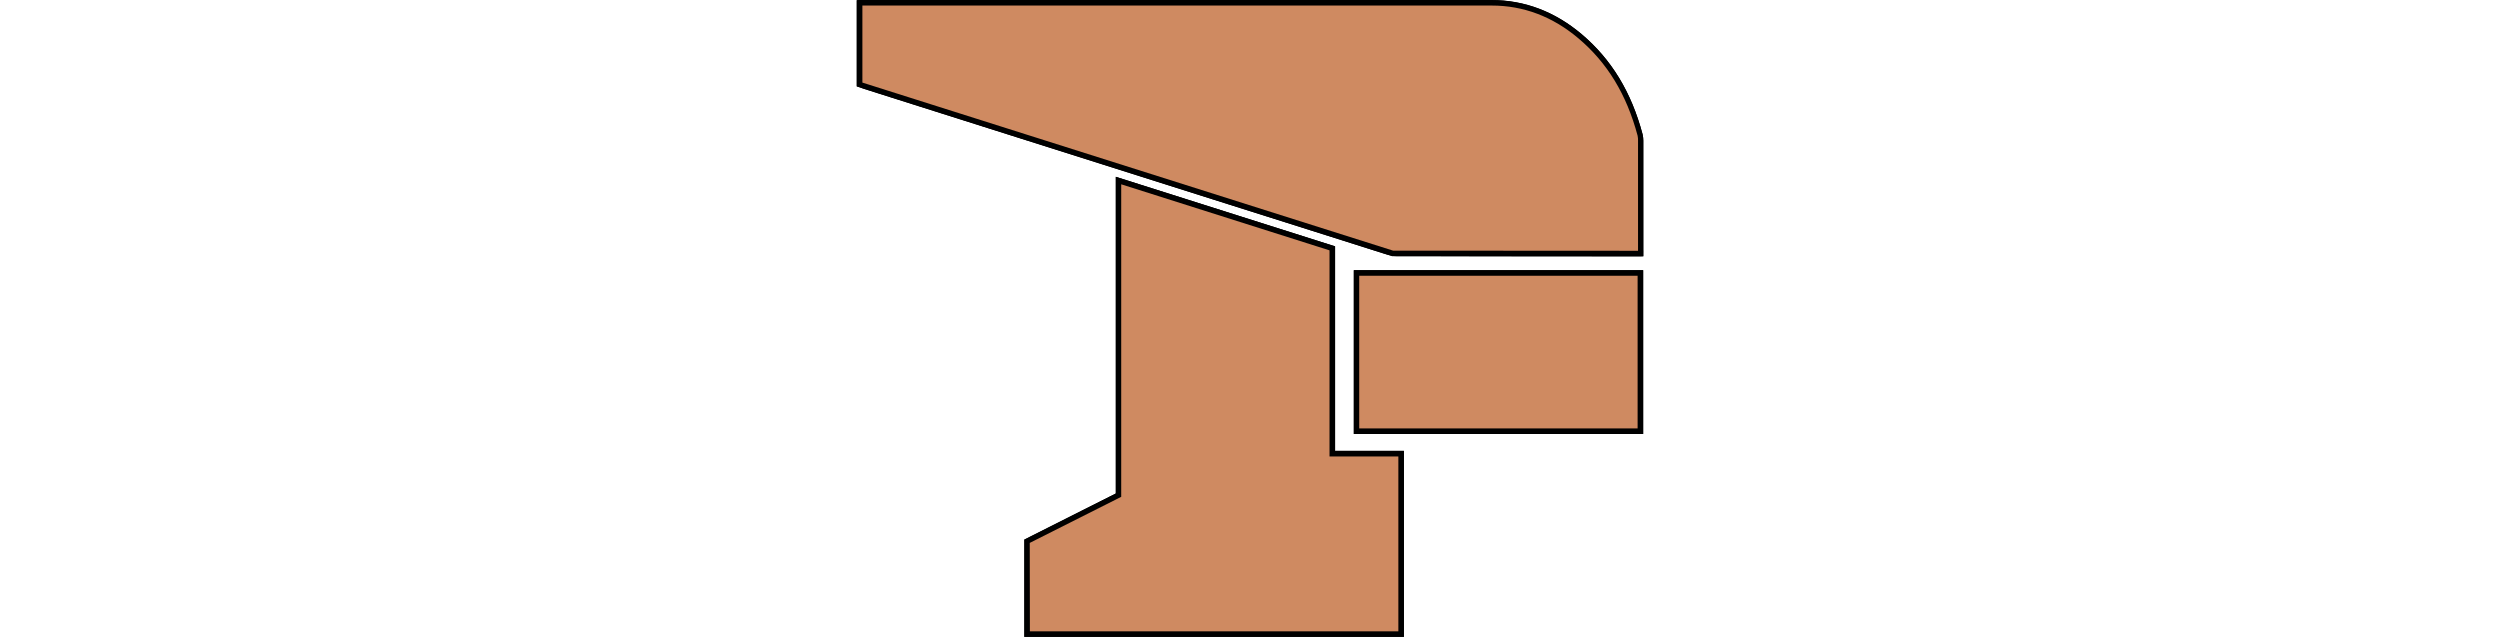
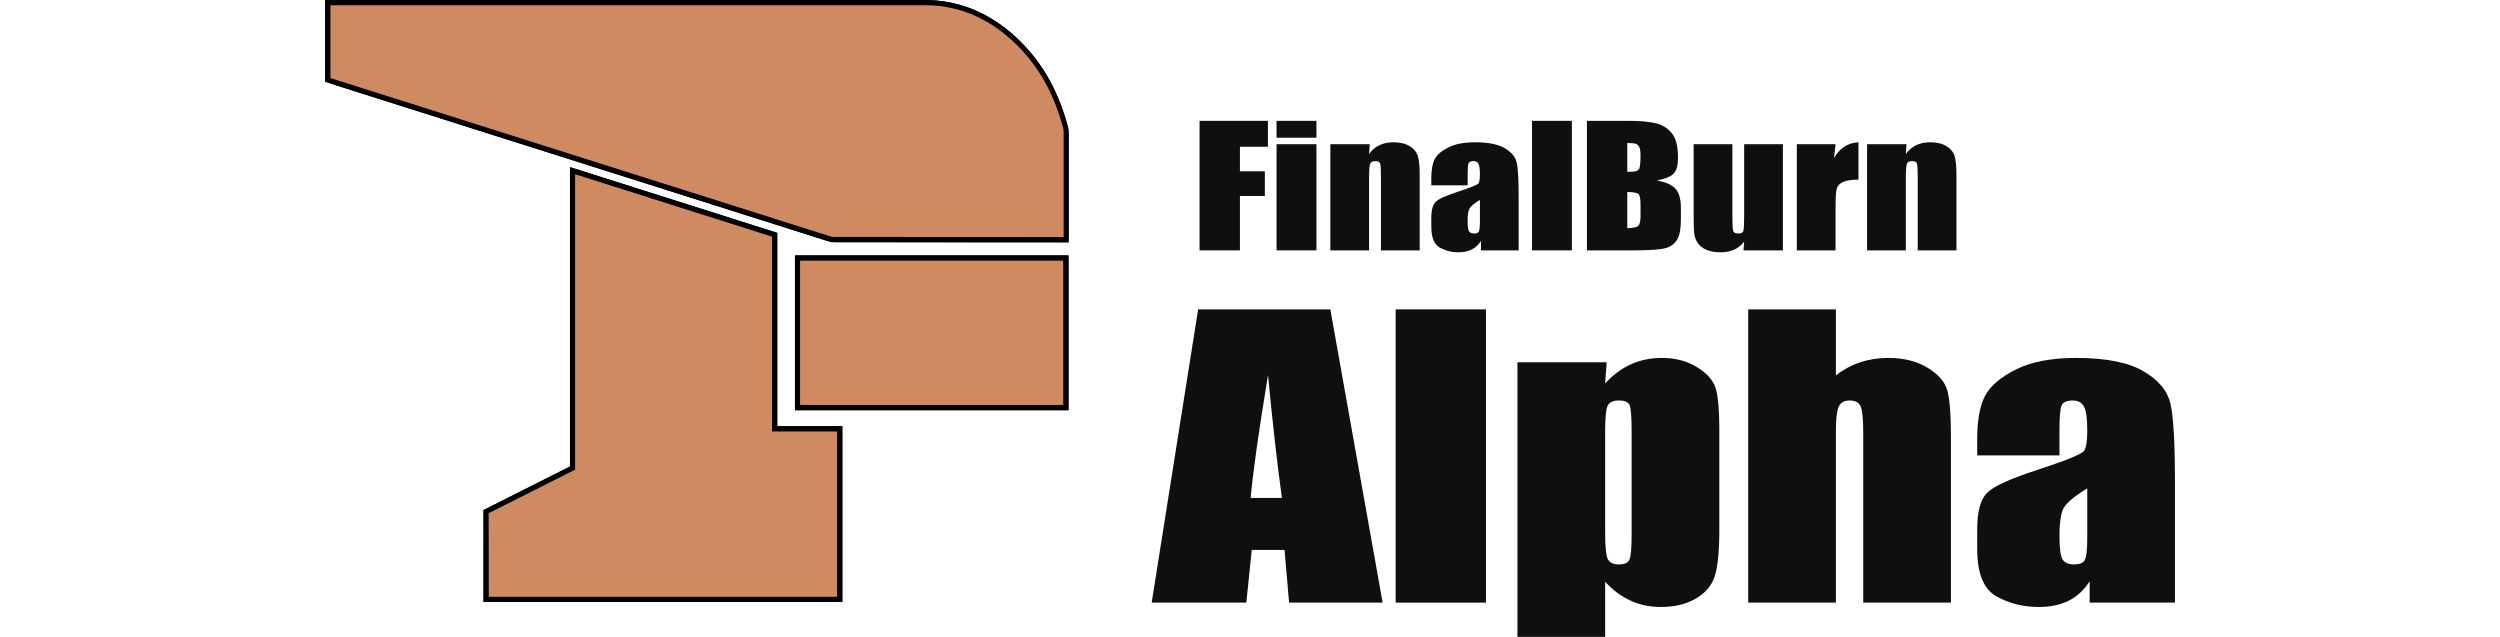
- <svg xmlns="http://www.w3.org/2000/svg" version="1.1" baseProfile="tiny" id="Ebene_1" x="0px" y="0px" viewBox="23.6 167.1 1801.4 458.9" xml:space="preserve">
-   <g>
-     <g>
-       <path fill="#CF8A61" d="M1205.8,349.8c0.1-1.4,0-2.7,0-3.9c0-25.8,0-51.6,0-77.5c0-1.3-0.1-2.7-0.4-4c-7.5-28-20.9-52.4-43.3-71.2    c-18.4-15.5-39.4-24.1-63.7-24.1c-64,0-128,0-192.1,0c-86.2,0-172.3,0-258.5,0c-1.6,0-3.2-0.1-4.9,0c0,19.7,0,39.3,0,58.7    c1.2,0.5,2.3,0.9,3.3,1.3c7.9,2.5,15.8,5,23.8,7.5c79.8,25.3,159.6,50.5,239.5,75.8c37.7,11.9,75.4,23.9,113.1,35.8    c2.4,0.7,4.9,1.4,7.3,1.4c57.3,0.1,114.7,0.1,172,0.1C1203.1,349.8,1204.5,349.9,1205.8,349.8z M983.6,346    c-51.4-16.3-102.4-32.5-154-48.8c0,76,0,151.3,0,226.7c-22.2,11.2-44.1,22.3-65.9,33.2c0,22.5,0,44.6,0,66.9    c89.9,0,179.6,0,269.5,0c0-43.3,0-86.4,0-130c-16.6,0-33,0-49.6,0C983.6,444.5,983.6,395.5,983.6,346z M1001,363.8    c0,38.1,0,75.9,0,114c68.3,0,136.3,0,204.5,0c0-38.1,0-75.9,0-114C1137.3,363.8,1069.3,363.8,1001,363.8z" />
-       <path d="M1035.2,626H761.7v-70.1l65.9-33.2V294.5l158,50.1V492h49.6V626L1035.2,626z M765.7,622h265.5V496h-49.6V347.5    l-150.1-47.6v225.2l-65.9,33.2L765.7,622L765.7,622z M1207.6,479.8H999.1v-118h208.5V479.8L1207.6,479.8z M1003,475.8h200.6v-110    H1003V475.8z M1204.5,351.8c-0.5,0-1,0-1.4,0s-0.8,0-1.1,0h-8.1c-19.9,0-39.8,0-59.7,0c-41.7,0-73.8,0-104.3-0.1    c-2.7,0-5.4-0.7-7.9-1.5c-24.3-7.7-48.6-15.4-72.9-23.1c-13.4-4.2-26.8-8.5-40.2-12.7c-56.3-17.8-112.6-35.7-168.9-53.5    l-74.2-23.5c-6.7-2.1-13.4-4.2-20.1-6.4c-0.8-0.3-1.6-0.6-2.3-0.9c-0.4-0.1-0.7-0.3-1.1-0.4l-1.3-0.5v-61.9l1.9-0.1    c1.2-0.1,2.3,0,3.4,0c0.5,0,1,0,1.5,0c72.7,0,145.4,0,218,0h151.4c27,0,54.1,0,81.1,0c23.8,0,45.7,8.3,65,24.6    c21.4,18.1,35.8,41.7,43.9,72.2c0.4,1.6,0.5,3.3,0.5,4.5c0,25.8,0,51.6,0,77.5c0,0.3,0,0.7,0,1.1c0,0.9,0.1,1.9,0,2.9l-0.1,1.7    l-1.7,0.1C1205.5,351.8,1205,351.8,1204.5,351.8z M1202,347.8c0.4,0,0.8,0,1.2,0c0.2,0,0.5,0,0.7,0c0-0.2,0-0.5,0-0.7    c0-0.4,0-0.8,0-1.2c0-25.8,0-51.6,0-77.5c0-1,0-2.3-0.3-3.5c-7.9-29.7-21.9-52.7-42.7-70.2c-18.6-15.7-39.6-23.6-62.4-23.6    c-27.1,0-54.1,0-81.2,0H865.9c-72.7,0-145.3,0-218,0c-0.5,0-1.1,0-1.6,0c-0.4,0-0.9,0-1.3,0v55.4c0.7,0.3,1.3,0.5,2,0.7    c6.7,2.1,13.4,4.3,20.1,6.4l74.2,23.5c56.3,17.8,112.6,35.7,168.9,53.5c13.4,4.2,26.8,8.5,40.2,12.7c24.3,7.7,48.6,15.4,72.9,23.1    c2.2,0.7,4.6,1.3,6.7,1.4c30.5,0,62.6,0.1,104.3,0.1c19.9,0,39.8,0,59.7,0L1202,347.8z" />
+ <svg xmlns="http://www.w3.org/2000/svg" version="1.1" id="Ebene_1" x="0px" y="0px" viewBox="23.6 167.1 1801.4 458.9" xml:space="preserve">
+   <defs id="defs31" />
+   <g id="g26" transform="matrix(0.9452882,0,0,0.9452882,-348.0175,9.142345)">
+     <g id="g6">
+       <path d="m 1205.8,349.8 c 0.1,-1.4 0,-2.7 0,-3.9 0,-25.8 0,-51.6 0,-77.5 0,-1.3 -0.1,-2.7 -0.4,-4 -7.5,-28 -20.9,-52.4 -43.3,-71.2 -18.4,-15.5 -39.4,-24.1 -63.7,-24.1 -64,0 -128,0 -192.1,0 -86.2,0 -172.3,0 -258.5,0 -1.6,0 -3.2,-0.1 -4.9,0 0,19.7 0,39.3 0,58.7 1.2,0.5 2.3,0.9 3.3,1.3 7.9,2.5 15.8,5 23.8,7.5 79.8,25.3 159.6,50.5 239.5,75.8 37.7,11.9 75.4,23.9 113.1,35.8 2.4,0.7 4.9,1.4 7.3,1.4 57.3,0.1 114.7,0.1 172,0.1 1.2,0.1 2.6,0.2 3.9,0.1 z M 983.6,346 c -51.4,-16.3 -102.4,-32.5 -154,-48.8 0,76 0,151.3 0,226.7 -22.2,11.2 -44.1,22.3 -65.9,33.2 0,22.5 0,44.6 0,66.9 89.9,0 179.6,0 269.5,0 0,-43.3 0,-86.4 0,-130 -16.6,0 -33,0 -49.6,0 0,-49.5 0,-98.5 0,-148 z m 17.4,17.8 c 0,38.1 0,75.9 0,114 68.3,0 136.3,0 204.5,0 0,-38.1 0,-75.9 0,-114 -68.2,0 -136.2,0 -204.5,0 z" id="path2" style="fill:#cf8a61" />
+       <path d="M 1035.2,626 H 761.7 v -70.1 l 65.9,-33.2 V 294.5 l 158,50.1 V 492 h 49.6 z m -269.5,-4 h 265.5 V 496 H 981.6 V 347.5 L 831.5,299.9 v 225.2 l -65.9,33.2 z M 1207.6,479.8 H 999.1 v -118 h 208.5 z m -204.6,-4 h 200.6 v -110 H 1003 Z m 201.5,-124 c -0.5,0 -1,0 -1.4,0 -0.4,0 -0.8,0 -1.1,0 h -8.1 c -19.9,0 -39.8,0 -59.7,0 -41.7,0 -73.8,0 -104.3,-0.1 -2.7,0 -5.4,-0.7 -7.9,-1.5 -24.3,-7.7 -48.6,-15.4 -72.9,-23.1 -13.4,-4.2 -26.8,-8.5 -40.2,-12.7 C 852.6,296.6 796.3,278.7 740,260.9 l -74.2,-23.5 c -6.7,-2.1 -13.4,-4.2 -20.1,-6.4 -0.8,-0.3 -1.6,-0.6 -2.3,-0.9 -0.4,-0.1 -0.7,-0.3 -1.1,-0.4 l -1.3,-0.5 v -61.9 l 1.9,-0.1 c 1.2,-0.1 2.3,0 3.4,0 0.5,0 1,0 1.5,0 72.7,0 145.4,0 218,0 h 151.4 c 27,0 54.1,0 81.1,0 23.8,0 45.7,8.3 65,24.6 21.4,18.1 35.8,41.7 43.9,72.2 0.4,1.6 0.5,3.3 0.5,4.5 0,25.8 0,51.6 0,77.5 0,0.3 0,0.7 0,1.1 0,0.9 0.1,1.9 0,2.9 l -0.1,1.7 -1.7,0.1 c -0.4,0 -0.9,0 -1.4,0 z m -2.5,-4 c 0.4,0 0.8,0 1.2,0 0.2,0 0.5,0 0.7,0 0,-0.2 0,-0.5 0,-0.7 0,-0.4 0,-0.8 0,-1.2 0,-25.8 0,-51.6 0,-77.5 0,-1 0,-2.3 -0.3,-3.5 -7.9,-29.7 -21.9,-52.7 -42.7,-70.2 -18.6,-15.7 -39.6,-23.6 -62.4,-23.6 -27.1,0 -54.1,0 -81.2,0 H 865.9 c -72.7,0 -145.3,0 -218,0 -0.5,0 -1.1,0 -1.6,0 -0.4,0 -0.9,0 -1.3,0 v 55.4 c 0.7,0.3 1.3,0.5 2,0.7 6.7,2.1 13.4,4.3 20.1,6.4 l 74.2,23.5 c 56.3,17.8 112.6,35.7 168.9,53.5 13.4,4.2 26.8,8.5 40.2,12.7 24.3,7.7 48.6,15.4 72.9,23.1 2.2,0.7 4.6,1.3 6.7,1.4 30.5,0 62.6,0.1 104.3,0.1 19.9,0 39.8,0 59.7,0 z" id="path4" />
    </g>
-     <g>
-       <path fill="#CF8A61" d="M1205.8,349.8l-178.8-0.1L642.9,228c0,0,0-39.1,0-58.9c1.7-0.1,177.2,0,263.4,0c64,0,128,0,192.1,0    c24.3,0,45.4,8.6,63.7,24.1c22.4,18.9,35.8,43.2,43.3,71.2c0.3,1.3,0.4,2.7,0.4,4C1205.9,294.3,1205.8,349.8,1205.8,349.8z" />
-       <path d="M1207.8,351.8l-181.1-0.1l-0.3-0.1L640.9,229.4v-62.2l1.9-0.1c0.4,0,7.4,0,58,0c30.3,0,68.8,0,106.6,0c36.3,0,72,0,98.9,0    h110.9c27.1,0,54.1,0,81.1,0c23.8,0,45.7,8.3,65,24.6c21.4,18.1,35.8,41.7,43.9,72.2c0.4,1.6,0.5,3.3,0.5,4.5    c0,25.8,0,81.3,0,81.3L1207.8,351.8z M1027.4,347.7l176.5,0.1c0-10.1,0-56.4,0-79.4c0-1,0-2.3-0.3-3.5    c-7.9-29.7-21.9-52.7-42.7-70.2c-18.6-15.7-39.6-23.6-62.4-23.6c-27.1,0-54.1,0-81.2,0H906.4c-26.9,0-62.6,0-98.9,0    c-37.8,0-76.3,0-106.6,0c-12.4,0-47.3,0-55.9,0v55.5L1027.4,347.7z" />
+     <g id="g12">
+       <path d="M 1205.8,349.8 1027,349.7 642.9,228 c 0,0 0,-39.1 0,-58.9 1.7,-0.1 177.2,0 263.4,0 64,0 128,0 192.1,0 24.3,0 45.4,8.6 63.7,24.1 22.4,18.9 35.8,43.2 43.3,71.2 0.3,1.3 0.4,2.7 0.4,4 0.1,25.9 0,81.4 0,81.4 z" id="path8" style="fill:#cf8a61" />
+       <path d="m 1207.8,351.8 -181.1,-0.1 -0.3,-0.1 -385.5,-122.2 v -62.2 l 1.9,-0.1 c 0.4,0 7.4,0 58,0 30.3,0 68.8,0 106.6,0 36.3,0 72,0 98.9,0 h 110.9 c 27.1,0 54.1,0 81.1,0 23.8,0 45.7,8.3 65,24.6 21.4,18.1 35.8,41.7 43.9,72.2 0.4,1.6 0.5,3.3 0.5,4.5 0,25.8 0,81.3 0,81.3 z m -180.4,-4.1 176.5,0.1 c 0,-10.1 0,-56.4 0,-79.4 0,-1 0,-2.3 -0.3,-3.5 -7.9,-29.7 -21.9,-52.7 -42.7,-70.2 -18.6,-15.7 -39.6,-23.6 -62.4,-23.6 -27.1,0 -54.1,0 -81.2,0 H 906.4 c -26.9,0 -62.6,0 -98.9,0 -37.8,0 -76.3,0 -106.6,0 -12.4,0 -47.3,0 -55.9,0 v 55.5 z" id="path10" />
    </g>
-     <g>
-       <path fill="#CF8A61" d="M983.6,346c0,49.4,0,98.4,0,148c16.7,0,33,0,49.6,0c0,43.6,0,86.7,0,130c-89.9,0-179.6,0-269.5,0    c0-22.3,0-44.4,0-66.9c21.7-11,43.6-22,65.9-33.2c0-75.4,0-150.7,0-226.7C881.2,313.6,932.2,329.7,983.6,346z" />
-       <path d="M1035.2,626H761.7v-70.1l65.9-33.2V294.5l158,50.1V492h49.6V626L1035.2,626z M765.7,622h265.5V496h-49.6V347.5    l-150.1-47.6v225.2l-65.9,33.2L765.7,622L765.7,622z" />
+     <g id="g18">
+       <path d="m 983.6,346 c 0,49.4 0,98.4 0,148 16.7,0 33,0 49.6,0 0,43.6 0,86.7 0,130 -89.9,0 -179.6,0 -269.5,0 0,-22.3 0,-44.4 0,-66.9 21.7,-11 43.6,-22 65.9,-33.2 0,-75.4 0,-150.7 0,-226.7 51.6,16.4 102.6,32.5 154,48.8 z" id="path14" style="fill:#cf8a61" />
+       <path d="M 1035.2,626 H 761.7 v -70.1 l 65.9,-33.2 V 294.5 l 158,50.1 V 492 h 49.6 z m -269.5,-4 h 265.5 V 496 H 981.6 V 347.5 L 831.5,299.9 v 225.2 l -65.9,33.2 z" id="path16" />
    </g>
-     <g>
-       <path fill="#CF8A61" d="M1001,363.8c68.3,0,136.3,0,204.5,0c0,38.1,0,75.9,0,114c-68.3,0-136.3,0-204.5,0    C1001,439.7,1001,401.9,1001,363.8z" />
-       <path d="M1207.6,479.8H999.1v-118h208.5V479.8L1207.6,479.8z M1003,475.8h200.6v-110H1003V475.8z" />
+     <g id="g24">
+       <path d="m 1001,363.8 c 68.3,0 136.3,0 204.5,0 0,38.1 0,75.9 0,114 -68.3,0 -136.3,0 -204.5,0 0,-38.1 0,-75.9 0,-114 z" id="path20" style="fill:#cf8a61" />
+       <path d="M 1207.6,479.8 H 999.1 v -118 h 208.5 z m -204.6,-4 h 200.6 v -110 H 1003 Z" id="path22" />
    </g>
  </g>
+   <g aria-label="Alpha" transform="matrix(1.094718,0,0,0.9134775,3.2346516e-5,-1.4368242e-6)" style="font-style:normal;font-variant:normal;font-weight:normal;font-stretch:normal;font-size:292.617px;line-height:1.25;font-family:Impact;-inkscape-font-specification:Impact;letter-spacing:0px;word-spacing:0px;fill:#0f0f0f;fill-opacity:1;stroke:none;stroke-width:1.524" id="text845">
+     <path d="m 897.2,426.967 34.434,231.322 h -61.581 l -3,-41.578 h -21.575 l -3.572,41.578 h -62.295 l 30.576,-231.322 z m -31.862,148.738 q -4.572,-39.292 -9.144,-97.015 -9.144,66.296 -11.43,97.015 z" style="fill:#0f0f0f;fill-opacity:1;stroke-width:1.524" id="path905" />
+     <path d="M 999.645,426.967 V 658.289 H 940.207 V 426.967 Z" style="fill:#0f0f0f;fill-opacity:1;stroke-width:1.524" id="path907" />
+     <path d="m 1079.085,468.688 -1,16.717 q 7.715,-10.144 17.003,-15.145 9.287,-5.001 20.289,-5.001 13.431,0 23.146,7.287 9.859,7.144 12.288,16.574 2.429,9.43 2.429,32.005 v 79.87 q 0,25.861 -3.143,36.863 -3.001,10.859 -12.573,17.431 -9.43,6.43 -22.861,6.43 -10.716,0 -19.86,-5.001 -9.144,-5.001 -16.717,-14.859 v 43.435 H 1020.362 V 468.688 Z m 16.431,55.151 q 0,-17.574 -1.286,-21.289 -1.286,-3.715 -7.144,-3.715 -5.715,0 -7.43,4.286 -1.572,4.286 -1.572,20.718 v 78.584 q 0,17.146 1.715,21.432 1.714,4.286 7.43,4.286 5.572,0 6.858,-3.858 1.429,-4.001 1.429,-19.146 z" style="fill:#0f0f0f;fill-opacity:1;stroke-width:1.524" id="path909" />
+     <path d="m 1229.966,426.967 v 52.008 q 7.43,-6.858 16.003,-10.287 8.716,-3.429 18.574,-3.429 15.145,0 25.718,7.715 10.716,7.715 13.002,17.86 2.429,10.002 2.429,36.72 v 130.735 H 1247.969 V 524.84 q 0,-16.574 -1.715,-21.289 -1.572,-4.715 -7.287,-4.715 -5.287,0 -7.144,4.858 -1.857,4.858 -1.857,19.289 v 135.307 h -57.723 V 426.967 Z" style="fill:#0f0f0f;fill-opacity:1;stroke-width:1.524" id="path911" />
+     <path d="m 1377.132,542.128 h -54.151 v -12.716 q 0,-22.003 5.001,-33.862 5.144,-12.002 20.432,-21.146 15.288,-9.144 39.721,-9.144 29.29,0 44.15,10.43 14.86,10.287 17.86,25.433 3,15.002 3,62.01 v 95.158 h -56.152 v -16.86 q -5.287,10.144 -13.716,15.288 -8.287,5.001 -19.86,5.001 -15.145,0 -27.861,-8.43 -12.573,-8.573 -12.573,-37.292 v -15.574 q 0,-21.289 6.715,-29.005 6.715,-7.715 33.291,-18.003 28.433,-11.145 30.433,-15.002 2,-3.858 2,-15.717 0,-14.859 -2.286,-19.289 -2.143,-4.572 -7.287,-4.572 -5.858,0 -7.287,3.858 -1.429,3.715 -1.429,19.574 z m 18.288,26.004 q -13.859,10.144 -16.145,17.003 -2.143,6.858 -2.143,19.717 0,14.717 1.857,19.003 2,4.286 7.715,4.286 5.429,0 7.001,-3.286 1.714,-3.429 1.714,-17.717 z" style="fill:#0f0f0f;fill-opacity:1;stroke-width:1.524" id="path913" />
+   </g>
+   <g aria-label="FinalBurn" transform="matrix(1.094718,0,0,0.9134775,-1.999968,-1.4368242e-6)" style="font-style:normal;font-variant:normal;font-weight:normal;font-stretch:normal;font-size:129.252px;line-height:1.25;font-family:Impact;-inkscape-font-specification:Impact;letter-spacing:0px;word-spacing:0px;fill:#0f0f0f;fill-opacity:1;stroke:none;stroke-width:2.052" id="text845-6">
+     <path d="m 812.952,278.245 h 44.999 v 20.448 h -18.429 v 19.375 h 16.409 v 19.438 h -16.409 v 42.916 h -26.57 z" style="fill:#0f0f0f;fill-opacity:1;stroke-width:2.052" id="path886" />
+     <path d="m 889.885,278.245 v 13.317 h -26.254 v -13.317 z m 0,18.429 v 83.749 h -26.254 v -83.749 z" style="fill:#0f0f0f;fill-opacity:1;stroke-width:2.052" id="path888" />
+     <path d="m 924.975,296.673 -0.442,7.7 q 2.777,-4.607 6.753,-6.879 4.039,-2.335 9.277,-2.335 6.564,0 10.729,3.092 4.165,3.092 5.364,7.826 1.199,4.67 1.199,15.652 v 58.694 h -25.497 v -57.999 q 0,-8.646 -0.568,-10.54 -0.568,-1.893 -3.156,-1.893 -2.714,0 -3.408,2.209 -0.694,2.146 -0.694,11.613 v 56.611 h -25.497 v -83.749 z" style="fill:#0f0f0f;fill-opacity:1;stroke-width:2.052" id="path890" />
+     <path d="m 989.412,329.113 h -23.919 v -5.617 q 0,-9.719 2.209,-14.957 2.272,-5.301 9.025,-9.341 6.753,-4.039 17.545,-4.039 12.938,0 19.501,4.607 6.564,4.544 7.889,11.234 1.325,6.627 1.325,27.39 v 42.032 h -24.803 v -7.447 q -2.335,4.481 -6.059,6.753 -3.66,2.209 -8.773,2.209 -6.69,0 -12.307,-3.724 -5.554,-3.787 -5.554,-16.472 v -6.879 q 0,-9.404 2.966,-12.812 2.966,-3.408 14.705,-7.952 12.559,-4.923 13.443,-6.627 0.884,-1.704 0.884,-6.942 0,-6.564 -1.01,-8.52 -0.947,-2.02 -3.219,-2.02 -2.588,0 -3.219,1.704 -0.631,1.641 -0.631,8.646 z M 997.49,340.599 q -6.122,4.481 -7.132,7.51 -0.947,3.029 -0.947,8.709 0,6.5 0.82,8.394 0.884,1.893 3.408,1.893 2.398,0 3.092,-1.452 0.757,-1.515 0.757,-7.826 z" style="fill:#0f0f0f;fill-opacity:1;stroke-width:2.052" id="path892" />
+     <path d="m 1058.014,278.245 v 102.178 h -26.254 V 278.245 Z" style="fill:#0f0f0f;fill-opacity:1;stroke-width:2.052" id="path894" />
+     <path d="m 1067.922,278.245 h 26.507 q 12.559,0 18.997,1.956 6.5,1.956 10.476,7.952 3.976,5.932 3.976,19.186 0,8.962 -2.84,12.496 -2.777,3.534 -11.044,5.428 9.214,2.083 12.496,6.942 3.282,4.796 3.282,14.768 v 9.467 q 0,10.35 -2.398,15.336 -2.335,4.986 -7.51,6.816 -5.175,1.83 -21.205,1.83 h -30.735 z m 26.57,17.482 v 22.72 q 1.704,-0.063 2.651,-0.063 3.913,0 4.986,-1.893 1.073,-1.956 1.073,-11.045 0,-4.796 -0.884,-6.69 -0.883,-1.956 -2.335,-2.461 -1.388,-0.505 -5.491,-0.568 z m 0,38.624 v 28.59 q 5.617,-0.189 7.132,-1.767 1.578,-1.578 1.578,-7.763 v -9.53 q 0,-6.564 -1.389,-7.952 -1.388,-1.388 -7.321,-1.578 z" style="fill:#0f0f0f;fill-opacity:1;stroke-width:2.052" id="path896" />
+     <path d="m 1196.922,296.673 v 83.749 h -25.939 l 0.442,-6.942 q -2.651,4.228 -6.564,6.374 -3.85,2.083 -8.899,2.083 -5.743,0 -9.53,-2.02 -3.787,-2.02 -5.617,-5.364 -1.767,-3.345 -2.209,-6.942 -0.442,-3.66 -0.442,-14.453 v -56.485 h 25.497 v 56.99 q 0,9.782 0.568,11.613 0.631,1.83 3.282,1.83 2.84,0 3.345,-1.893 0.568,-1.893 0.568,-12.181 v -56.359 z" style="fill:#0f0f0f;fill-opacity:1;stroke-width:2.052" id="path898" />
+     <path d="m 1231.571,296.673 -1.01,10.981 q 5.554,-11.802 16.093,-12.496 v 29.473 q -7.005,0 -10.287,1.893 -3.282,1.893 -4.039,5.301 -0.757,3.345 -0.757,15.525 v 33.07 h -25.497 v -83.749 z" style="fill:#0f0f0f;fill-opacity:1;stroke-width:2.052" id="path900" />
+     <path d="m 1278.273,296.673 -0.442,7.7 q 2.777,-4.607 6.753,-6.879 4.039,-2.335 9.277,-2.335 6.564,0 10.729,3.092 4.165,3.092 5.364,7.826 1.199,4.67 1.199,15.652 v 58.694 h -25.497 v -57.999 q 0,-8.646 -0.568,-10.54 -0.568,-1.893 -3.156,-1.893 -2.714,0 -3.408,2.209 -0.694,2.146 -0.694,11.613 v 56.611 h -25.497 v -83.749 z" style="fill:#0f0f0f;fill-opacity:1;stroke-width:2.052" id="path902" />
+   </g>
</svg>
